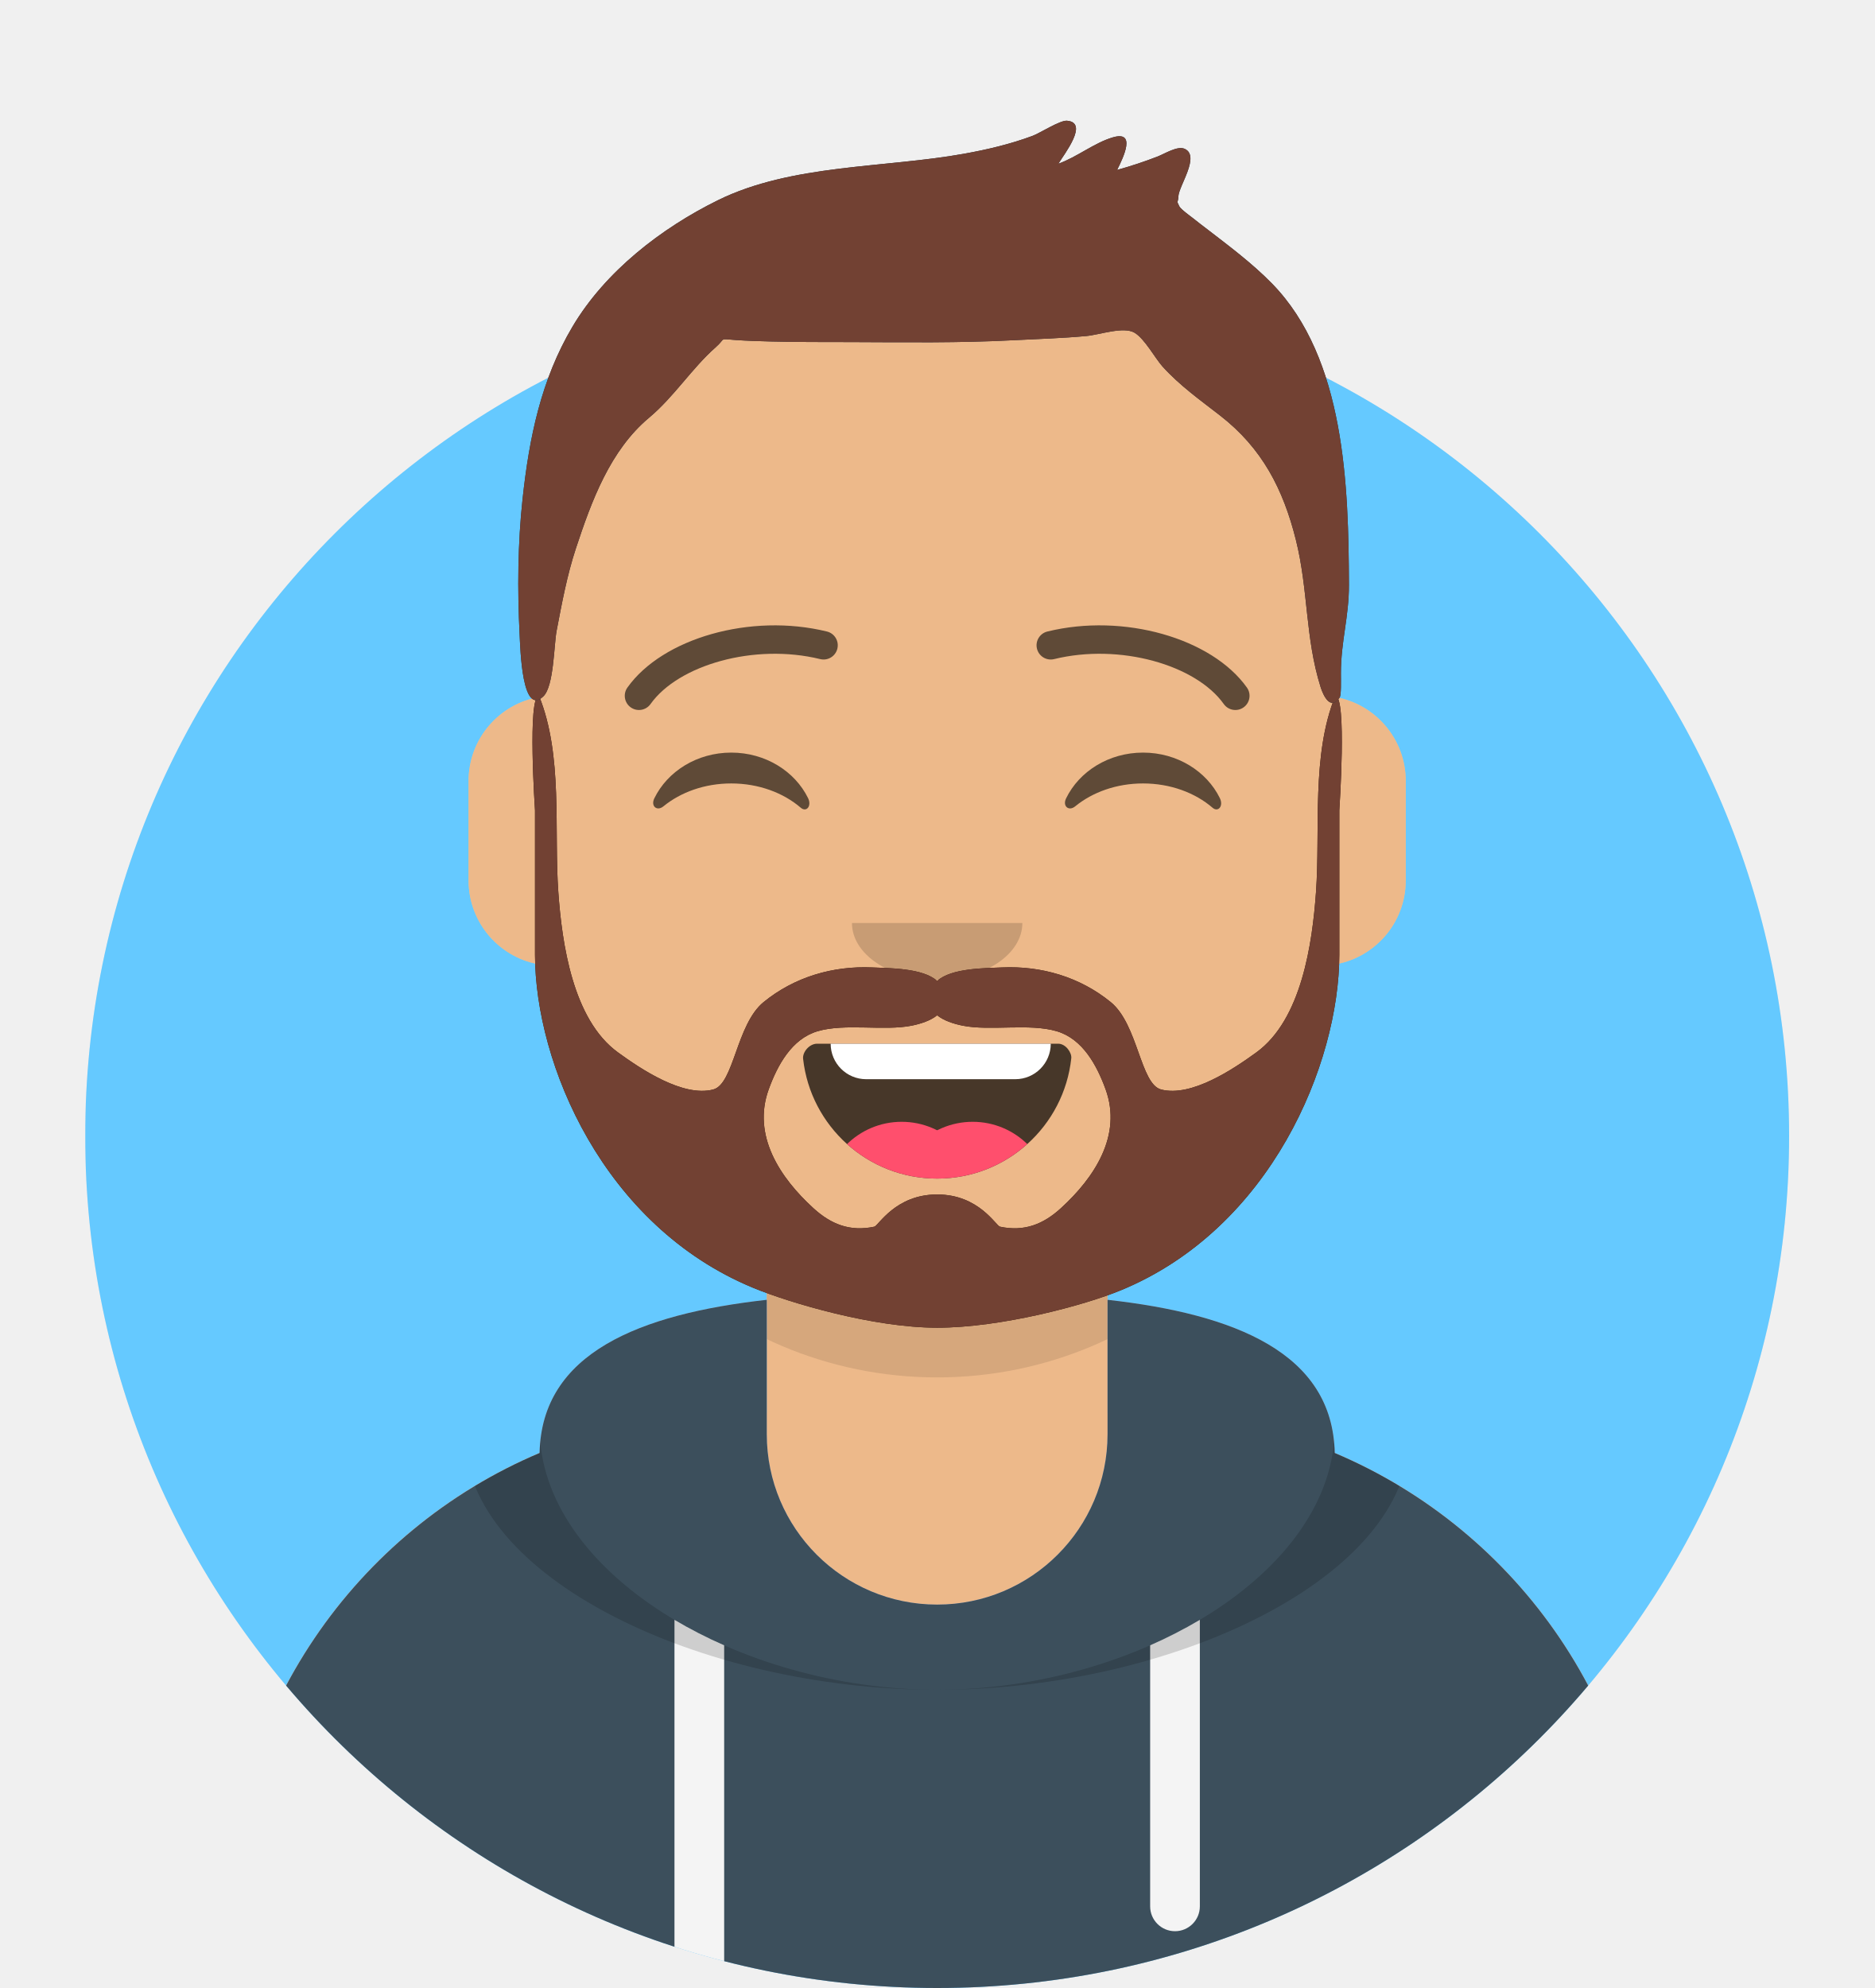
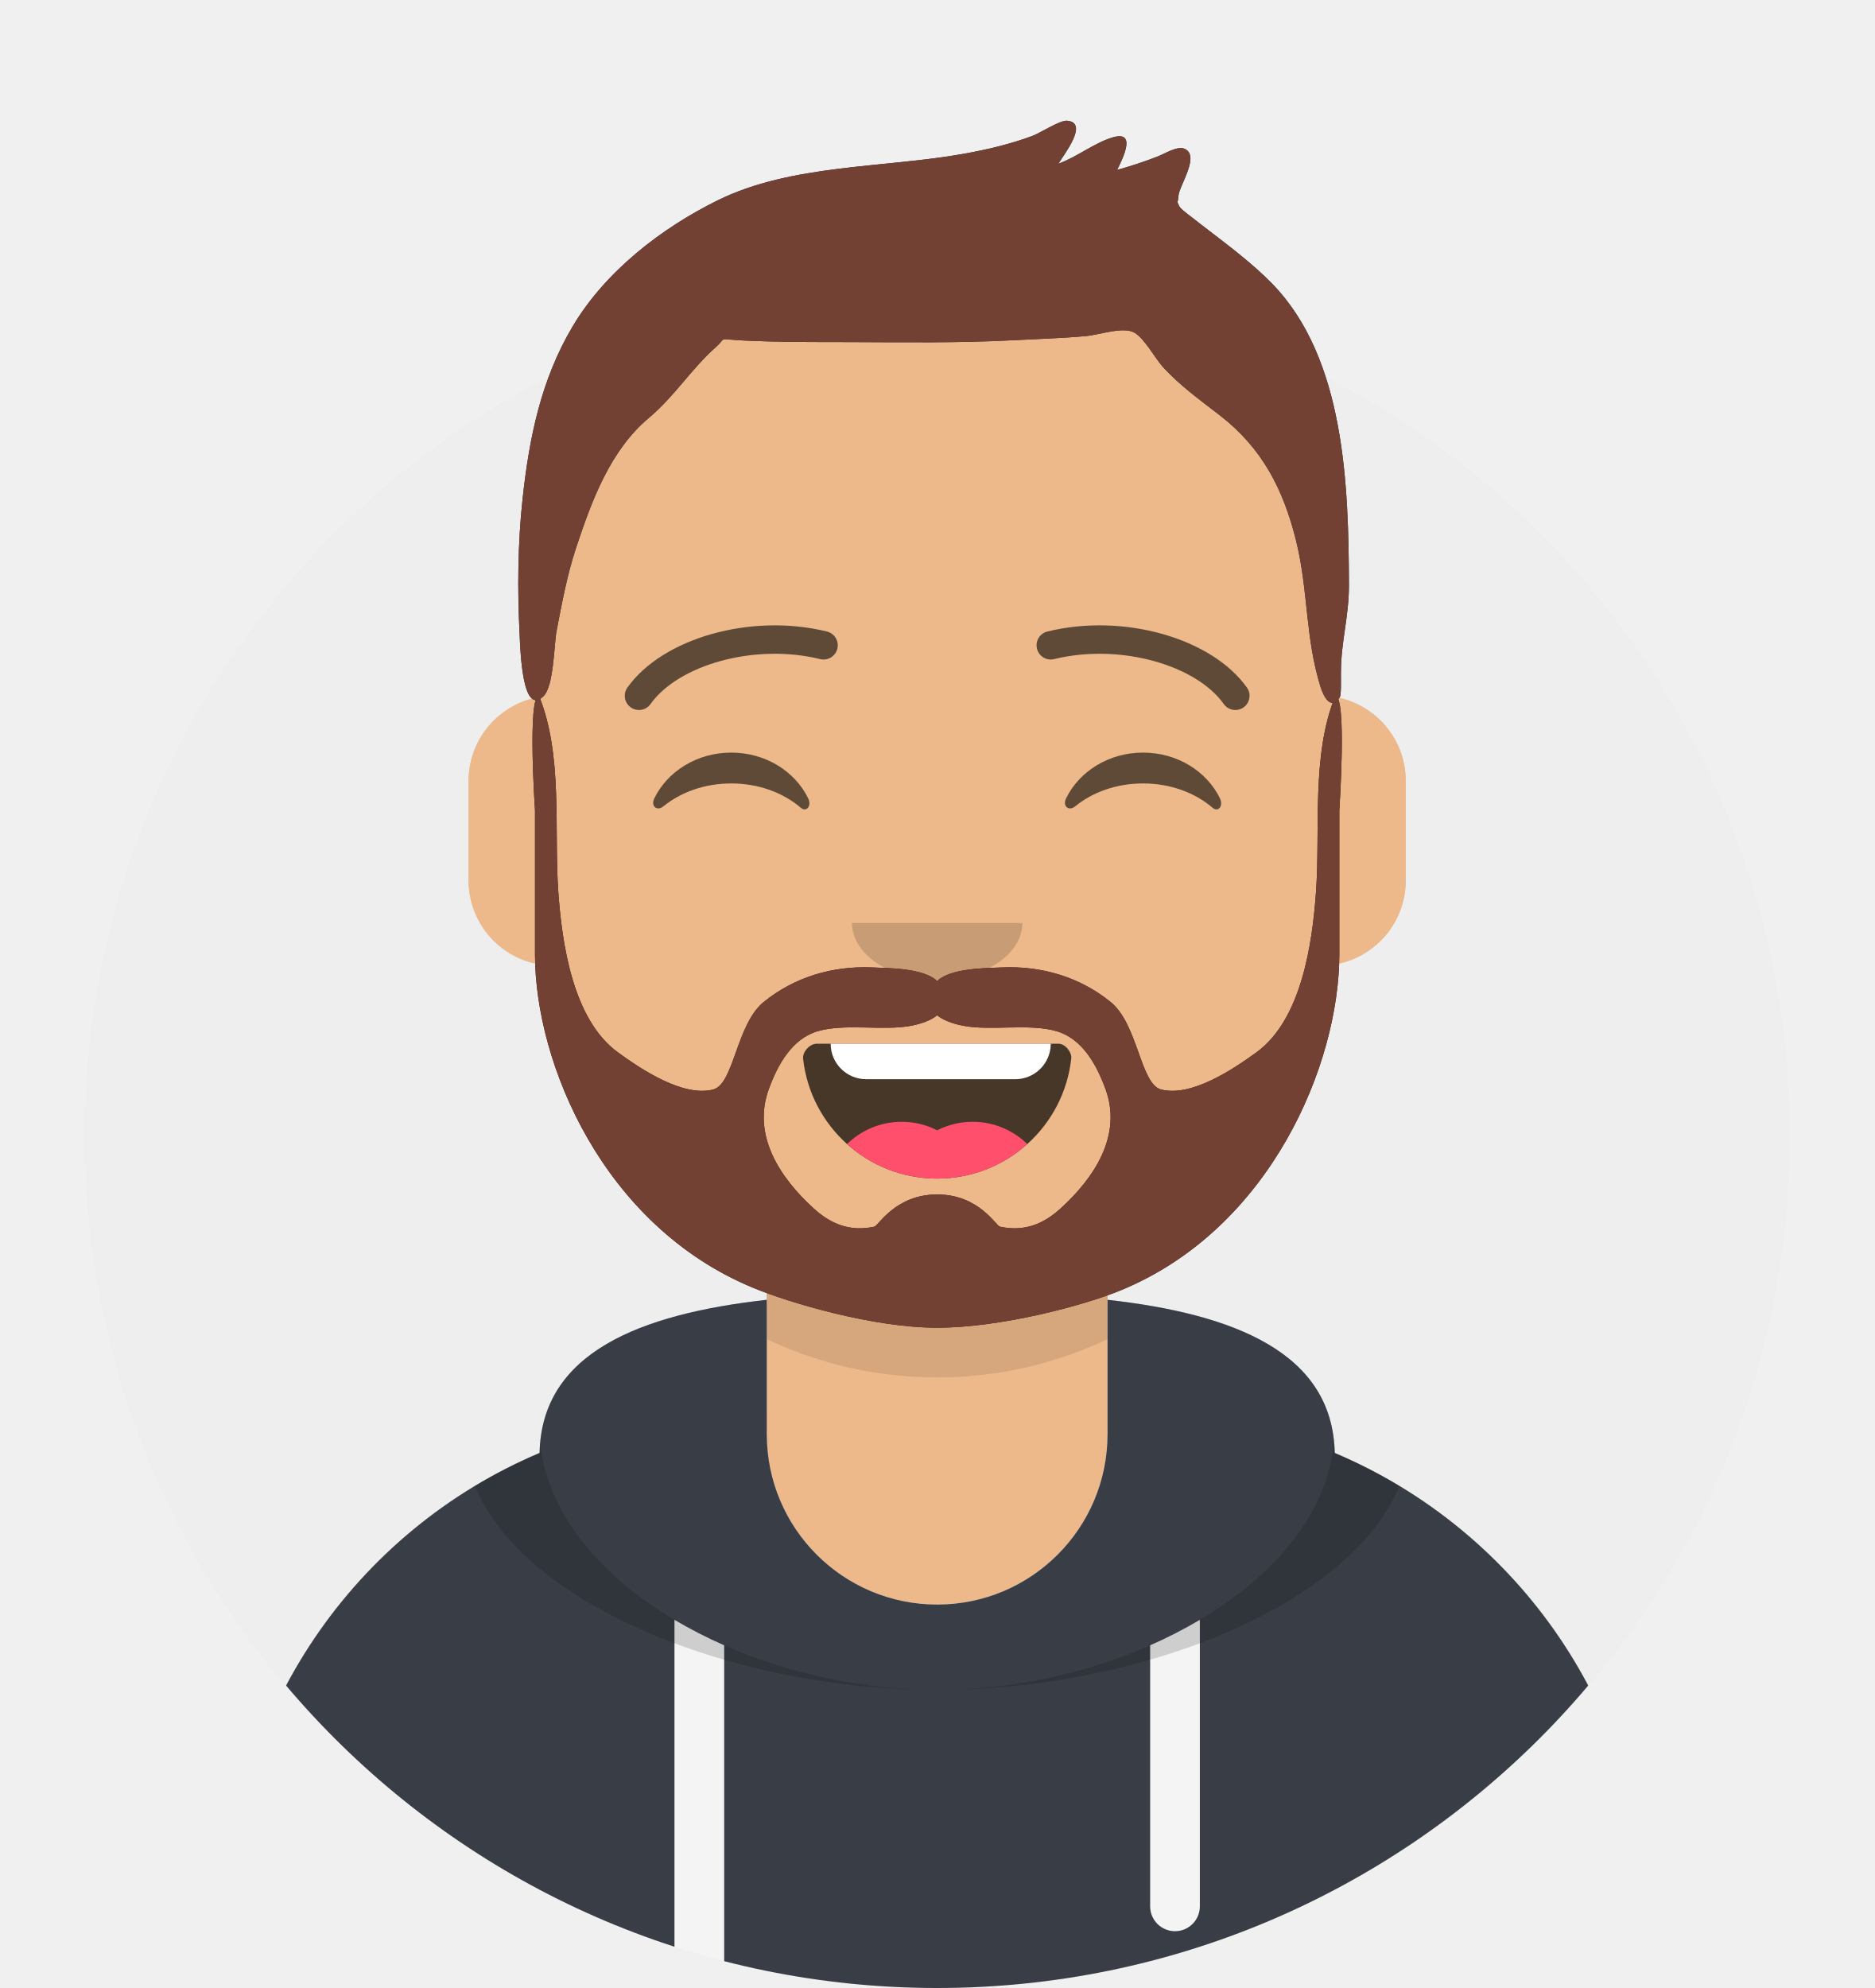
<svg xmlns="http://www.w3.org/2000/svg" xmlns:xlink="http://www.w3.org/1999/xlink" width="264px" height="280px" viewBox="0 0 264 280" version="1.1">
  <defs>
    <circle id="react-path-1" cx="120" cy="120" r="120" />
    <path d="M12,160 C12,226.274 65.726,280 132,280 C198.274,280 252,226.274 252,160 L264,160 L264,-1.42108547e-14 L-3.19744231e-14,-1.42108547e-14 L-3.19744231e-14,160 L12,160 Z" id="react-path-2" />
    <path d="M124,144.611 L124,163 L128,163 L128,163 C167.765,163 200,195.235 200,235 L200,244 L0,244 L0,235 C-4.86974701e-15,195.235 32.235,163 72,163 L72,163 L76,163 L76,144.611 C58.763,136.422 46.372,119.687 44.305,99.881 C38.48,99.058 34,94.052 34,88 L34,74 C34,68.054 38.325,63.118 44,62.166 L44,56 L44,56 C44,25.072 69.072,5.68137151e-15 100,0 L100,0 L100,0 C130.928,-5.68137151e-15 156,25.072 156,56 L156,62.166 C161.675,63.118 166,68.054 166,74 L166,88 C166,94.052 161.52,99.058 155.695,99.881 C153.628,119.687 141.237,136.422 124,144.611 Z" id="react-path-3" />
  </defs>
  <g id="Avataaar" stroke="none" stroke-width="1" fill="none" fill-rule="evenodd">
    <g transform="translate(-825, -1100)" id="Avataaar/Circle">
      <g transform="translate(825, 1100)">
        <g id="Circle" stroke-width="1" fill-rule="evenodd" transform="translate(12, 40)">
          <mask id="react-mask-4" fill="white">
            <use xlink:href="#react-path-1" />
          </mask>
          <use id="Circle-Background" fill="#E6E6E6" xlink:href="#react-path-1" />
-           <g id="Color/Palette/Blue-01" mask="url(#react-mask-4)" fill="#65C9FF">
+           <g id="Color/Palette/Blue-01" mask="url(#react-mask-4)" fill="#EEEEEE">
            <rect id="🖍Color" x="0" y="0" width="240" height="240" />
          </g>
        </g>
        <mask id="react-mask-5" fill="white">
          <use xlink:href="#react-path-2" />
        </mask>
        <g id="Mask" />
        <g id="Avataaar" stroke-width="1" fill-rule="evenodd" mask="url(#react-mask-5)">
          <g id="Body" transform="translate(32, 36)">
            <mask id="react-mask-6" fill="white">
              <use xlink:href="#react-path-3" />
            </mask>
            <use fill="#D0C6AC" xlink:href="#react-path-3" />
            <g id="Skin/👶🏽-03-Brown" mask="url(#react-mask-6)" fill="#EDB98A">
              <g transform="translate(0, 0)" id="Color">
                <rect x="0" y="0" width="264" height="280" />
              </g>
            </g>
            <path d="M156,79 L156,102 C156,132.928 130.928,158 100,158 C69.072,158 44,132.928 44,102 L44,79 L44,94 C44,124.928 69.072,150 100,150 C130.928,150 156,124.928 156,94 L156,79 Z" id="Neck-Shadow" fill-opacity="0.1" fill="#000000" mask="url(#react-mask-6)" />
          </g>
          <g id="Clothing/Hoodie" transform="translate(0, 170)">
            <defs>
              <path d="M108,13.071 C90.081,15.076 76.28,20.552 76.004,34.645 C50.146,45.568 32,71.165 32,100.999 L32,100.999 L32,110 L232,110 L232,100.999 C232,71.165 213.854,45.568 187.996,34.645 C187.72,20.552 173.919,15.076 156,13.071 L156,32 L156,32 C156,45.255 145.255,56 132,56 L132,56 C118.745,56 108,45.255 108,32 L108,13.071 Z" id="react-path-327" />
            </defs>
            <mask id="react-mask-328" fill="white">
              <use xlink:href="#react-path-327" />
            </mask>
            <use id="Hoodie" fill="#B7C1DB" fill-rule="evenodd" xlink:href="#react-path-327" />
-             <g id="Color/Palette/Gray-01" mask="url(#react-mask-328)" fill-rule="evenodd" fill="#3C4F5C">
+             <g id="Color/Palette/Gray-01" mask="url(#react-mask-328)" fill-rule="evenodd" fill="#393E46">
              <rect id="🖍Color" x="0" y="0" width="264" height="110" />
            </g>
            <path d="M102,61.739 L102,110 L95,110 L95,58.15 C97.204,59.46 99.547,60.661 102,61.739 Z M169,58.15 L169,98.5 C169,100.433 167.433,102 165.5,102 C163.567,102 162,100.433 162,98.5 L162,61.739 C164.453,60.661 166.796,59.46 169,58.15 Z" id="Straps" fill="#F4F4F4" fill-rule="evenodd" mask="url(#react-mask-328)" />
            <path d="M90.96,12.724 C75.909,15.571 65.5,21.243 65.5,32.308 C65.5,52.02 98.538,68 132,68 C165.462,68 198.5,52.02 198.5,32.308 C198.5,21.243 188.091,15.571 173.04,12.724 C182.125,16.074 188,21.706 188,31.077 C188,51.469 160.179,68 132,68 C103.821,68 76,51.469 76,31.077 C76,21.706 81.875,16.074 90.96,12.724 Z" id="Shadow" fill-opacity="0.16" fill="#000000" fill-rule="evenodd" mask="url(#react-mask-328)" />
          </g>
          <g id="Face" transform="translate(76, 82)" fill="#000000">
            <g id="Mouth/Smile" transform="translate(2, 52)">
              <defs>
                <path d="M35.118,15.128 C36.176,24.62 44.226,32 54,32 C63.804,32 71.874,24.574 72.892,15.04 C72.974,14.273 72.117,13 71.043,13 C56.149,13 44.738,13 37.087,13 C36.007,13 35.012,14.178 35.118,15.128 Z" id="react-path-367" />
              </defs>
              <mask id="react-mask-368" fill="white">
                <use xlink:href="#react-path-367" />
              </mask>
              <use id="Mouth" fill-opacity="0.7" fill="#000000" fill-rule="evenodd" xlink:href="#react-path-367" />
              <rect id="Teeth" fill="#FFFFFF" fill-rule="evenodd" mask="url(#react-mask-368)" x="39" y="2" width="31" height="16" rx="5" />
              <g id="Tongue" stroke-width="1" fill-rule="evenodd" mask="url(#react-mask-368)" fill="#FF4F6D">
                <g transform="translate(38, 24)">
                  <circle cx="11" cy="11" r="11" />
                  <circle cx="21" cy="11" r="11" />
                </g>
              </g>
            </g>
            <g id="Nose/Default" transform="translate(28, 40)" fill-opacity="0.16">
              <path d="M16,8 C16,12.418 21.373,16 28,16 L28,16 C34.627,16 40,12.418 40,8" id="Nose" />
            </g>
            <g id="Eyes/Happy-😁" transform="translate(0, 8)" fill-opacity="0.6">
              <path d="M16.16,22.447 C18.007,18.649 22.164,16 26.998,16 C31.814,16 35.959,18.63 37.815,22.407 C38.367,23.529 37.582,24.447 36.791,23.767 C34.34,21.66 30.859,20.344 26.998,20.344 C23.257,20.344 19.874,21.579 17.438,23.572 C16.547,24.3 15.62,23.558 16.16,22.447 Z" id="Squint" />
              <path d="M74.16,22.447 C76.007,18.649 80.164,16 84.998,16 C89.814,16 93.959,18.63 95.815,22.407 C96.367,23.529 95.582,24.447 94.791,23.767 C92.34,21.66 88.859,20.344 84.998,20.344 C81.257,20.344 77.874,21.579 75.438,23.572 C74.547,24.3 73.62,23.558 74.16,22.447 Z" id="Squint" />
            </g>
            <g id="Eyebrow/Outline/Default" fill-opacity="0.6">
              <g id="I-Browse" transform="translate(12, 6)">
                <path d="M3.63,11.159 C7.545,5.65 18.278,2.561 27.523,4.831 C28.596,5.095 29.679,4.439 29.942,3.366 C30.206,2.293 29.55,1.21 28.477,0.947 C17.74,-1.69 5.312,1.887 0.37,8.841 C-0.27,9.742 -0.059,10.99 0.841,11.63 C1.742,12.27 2.99,12.059 3.63,11.159 Z" id="Eyebrow" fill-rule="nonzero" />
                <path d="M61.63,11.159 C65.545,5.65 76.278,2.561 85.523,4.831 C86.596,5.095 87.679,4.439 87.942,3.366 C88.206,2.293 87.55,1.21 86.477,0.947 C75.74,-1.69 63.312,1.887 58.37,8.841 C57.73,9.742 57.941,10.99 58.841,11.63 C59.742,12.27 60.99,12.059 61.63,11.159 Z" id="Eyebrow" fill-rule="nonzero" transform="translate(73.00015, 6.039198) scale(-1, 1) translate(-73.00015, -6.039198) " />
              </g>
            </g>
          </g>
          <g id="Top" stroke-width="1" fill-rule="evenodd">
            <defs>
              <rect id="react-path-257" x="0" y="0" width="264" height="280" />
              <path d="M180.15,39.92 C177.39,37.1 174.186,34.707 171.069,32.307 C170.382,31.777 169.683,31.261 169.011,30.712 C168.858,30.587 167.292,29.466 167.105,29.053 C166.654,28.06 166.915,28.833 166.977,27.649 C167.056,26.151 170.111,21.919 167.831,20.949 C166.828,20.522 165.04,21.658 164.078,22.033 C162.196,22.767 160.292,23.393 158.347,23.933 C159.279,22.076 161.055,18.359 157.716,19.354 C155.114,20.129 152.69,22.122 150.076,23.059 C150.941,21.642 154.4,17.248 151.274,17.002 C150.302,16.926 147.471,18.75 146.424,19.14 C143.287,20.305 140.083,21.059 136.79,21.653 C125.592,23.671 112.497,23.095 102.137,28.193 C94.149,32.124 86.263,38.222 81.648,45.988 C77.201,53.473 75.538,61.664 74.607,70.241 C73.924,76.536 73.868,83.043 74.188,89.36 C74.292,91.43 74.525,100.971 77.532,98.081 C79.03,96.642 79.019,90.828 79.396,88.86 C80.147,84.945 80.87,81.013 82.122,77.223 C84.328,70.544 86.931,63.43 92.427,58.83 C95.954,55.878 98.431,51.889 101.806,48.911 C103.322,47.574 102.165,47.713 104.603,47.889 C106.241,48.006 107.885,48.051 109.526,48.094 C113.322,48.193 117.124,48.168 120.921,48.181 C128.568,48.209 136.179,48.317 143.819,47.916 C147.214,47.739 150.618,47.642 154.004,47.328 C155.895,47.153 159.251,45.941 160.808,46.867 C162.233,47.714 163.713,50.482 164.736,51.615 C167.154,54.294 170.036,56.339 172.862,58.535 C178.757,63.115 181.732,68.867 183.523,76.023 C185.306,83.153 184.806,89.768 187.013,96.785 C187.402,98.018 188.429,100.145 189.695,98.239 C189.93,97.885 189.87,95.939 189.87,94.819 C189.87,90.3 191.014,86.908 191,82.359 C190.944,68.527 190.496,50.491 180.15,39.92 Z" id="react-path-256" />
              <filter x="-0.8%" y="-2.0%" width="101.5%" height="108.0%" filterUnits="objectBoundingBox" id="react-filter-253">
                <feOffset dx="0" dy="2" in="SourceAlpha" result="shadowOffsetOuter1" />
                <feColorMatrix values="0 0 0 0 0   0 0 0 0 0   0 0 0 0 0  0 0 0 0.16 0" type="matrix" in="shadowOffsetOuter1" result="shadowMatrixOuter1" />
                <feMerge>
                  <feMergeNode in="shadowMatrixOuter1" />
                  <feMergeNode in="SourceGraphic" />
                </feMerge>
              </filter>
            </defs>
            <mask id="react-mask-255" fill="white">
              <use xlink:href="#react-path-257" />
            </mask>
            <g id="Mask" />
            <g id="Top/Short-Hair/Short-Flat" mask="url(#react-mask-255)">
              <g transform="translate(-1, 0)">
                <g id="Facial-Hair/Beard-Light" transform="translate(49, 72)">
                  <defs>
                    <path d="M101.428,98.169 C98.915,100.463 96.237,101.494 92.853,100.773 C92.271,100.649 89.896,96.235 84,96.235 C78.103,96.235 75.729,100.649 75.147,100.773 C71.762,101.494 69.085,100.463 66.571,98.169 C61.846,93.856 57.917,87.908 60.278,81.419 C61.508,78.037 63.51,74.324 67.151,73.246 C71.038,72.096 76.497,73.244 80.415,72.458 C81.684,72.204 83.071,71.751 84,71 C84.929,71.751 86.316,72.204 87.585,72.458 C91.503,73.244 96.961,72.096 100.849,73.246 C104.49,74.324 106.491,78.037 107.722,81.419 C110.083,87.908 106.154,93.856 101.428,98.169 M140.081,26 C136.671,34.4 137.988,44.858 137.357,53.676 C136.844,60.843 135.337,71.586 128.973,76.215 C125.718,78.582 119.794,82.56 115.542,81.45 C112.615,80.686 112.302,72.29 108.455,69.147 C104.092,65.582 98.643,64.016 93.149,64.258 C90.779,64.362 85.984,64.337 84,66.16 C82.016,64.337 77.222,64.362 74.851,64.258 C69.357,64.016 63.908,65.582 59.545,69.147 C55.698,72.29 55.386,80.686 52.458,81.45 C48.206,82.56 42.282,78.582 39.027,76.215 C32.662,71.586 31.156,60.843 30.643,53.676 C30.012,44.858 31.329,34.4 27.919,26 C26.26,26 27.354,42.129 27.354,42.129 L27.354,62.485 C27.386,77.773 36.935,100.655 58.108,109.393 C63.286,111.53 75.015,115 84,115 C92.985,115 104.714,111.86 109.892,109.723 C131.065,100.986 140.614,77.773 140.646,62.485 L140.646,42.129 C140.646,42.129 141.74,26 140.081,26" id="react-path-292" />
                  </defs>
                  <mask id="react-mask-291" fill="white">
                    <use xlink:href="#react-path-292" />
                  </mask>
                  <use id="Lite-Beard" fill="#331B0C" fill-rule="evenodd" xlink:href="#react-path-292" />
                  <g id="Color/Hair/Brown" mask="url(#react-mask-291)" fill="#724133">
                    <g transform="translate(-32, 0)" id="Color">
                      <rect x="0" y="0" width="264" height="244" />
                    </g>
                  </g>
                </g>
                <mask id="react-mask-254" fill="white">
                  <use xlink:href="#react-path-256" />
                </mask>
                <use id="Short-Hair" stroke="none" fill="#1F3140" fill-rule="evenodd" xlink:href="#react-path-256" />
                <g id="Skin/👶🏽-03-Brown" mask="url(#react-mask-254)" fill="#724133">
                  <g transform="translate(0, 0) " id="Color">
                    <rect x="0" y="0" width="264" height="280" />
                  </g>
                </g>
              </g>
            </g>
          </g>
        </g>
      </g>
    </g>
  </g>
</svg>
